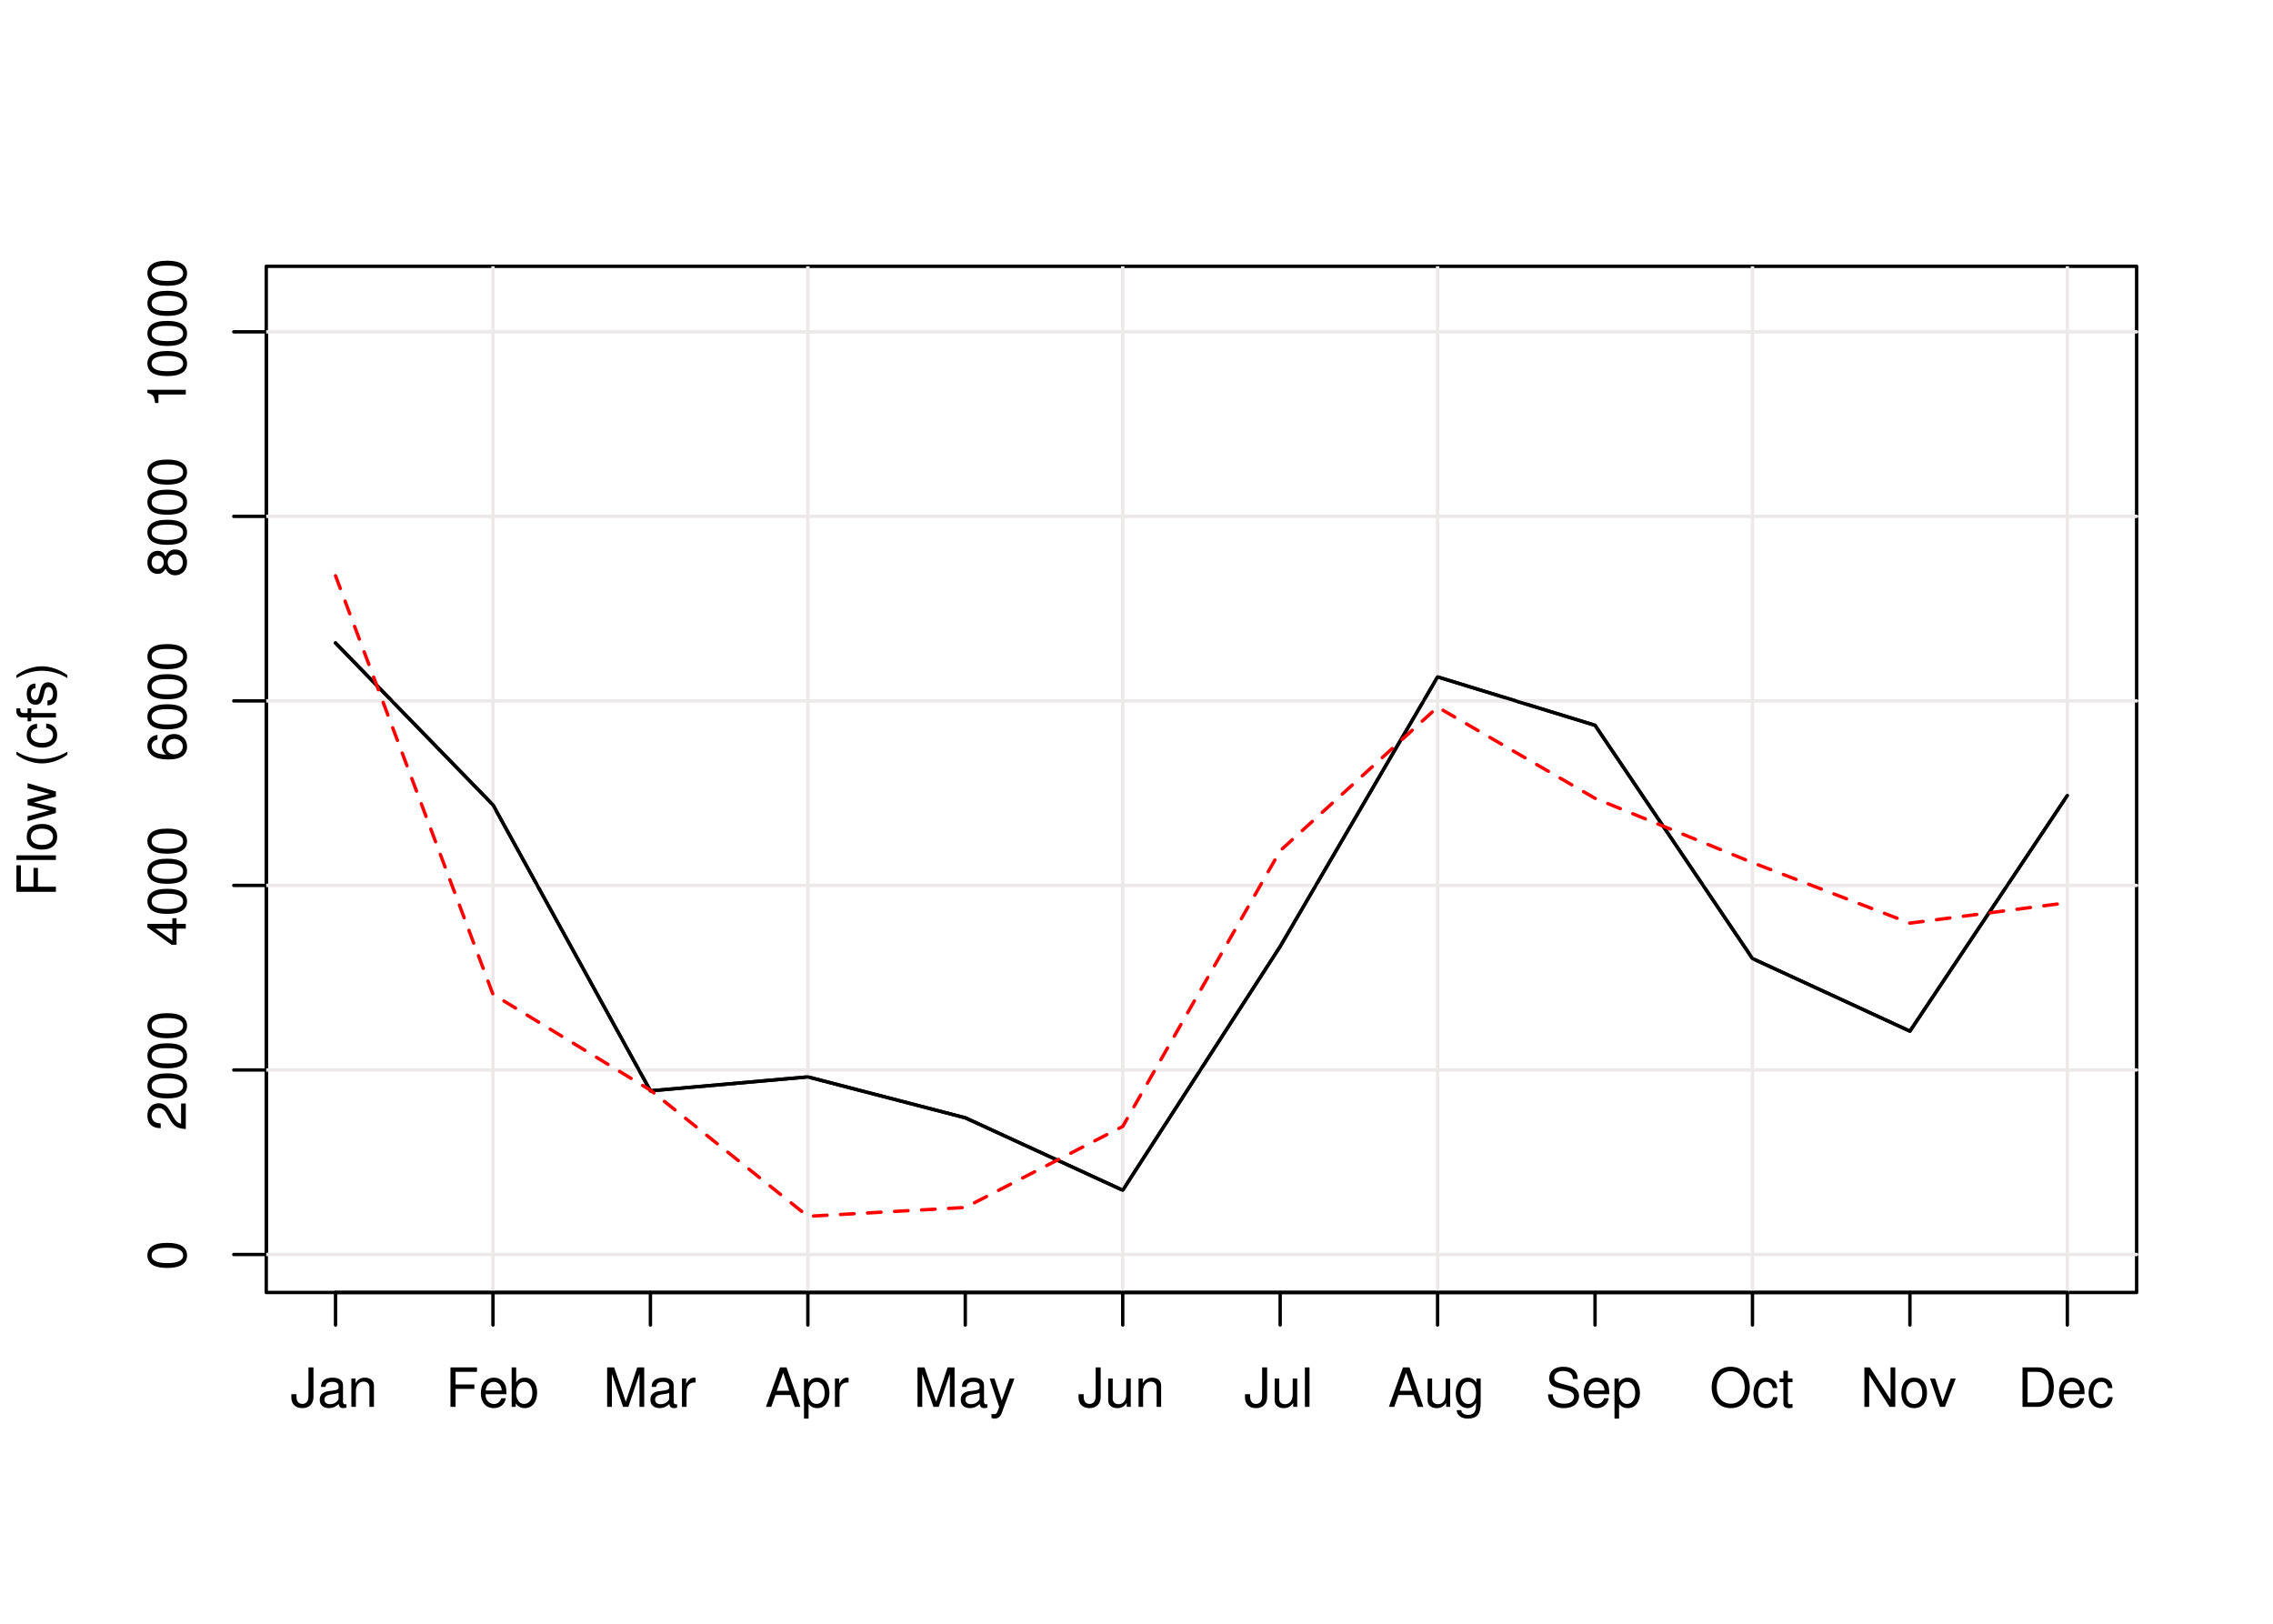
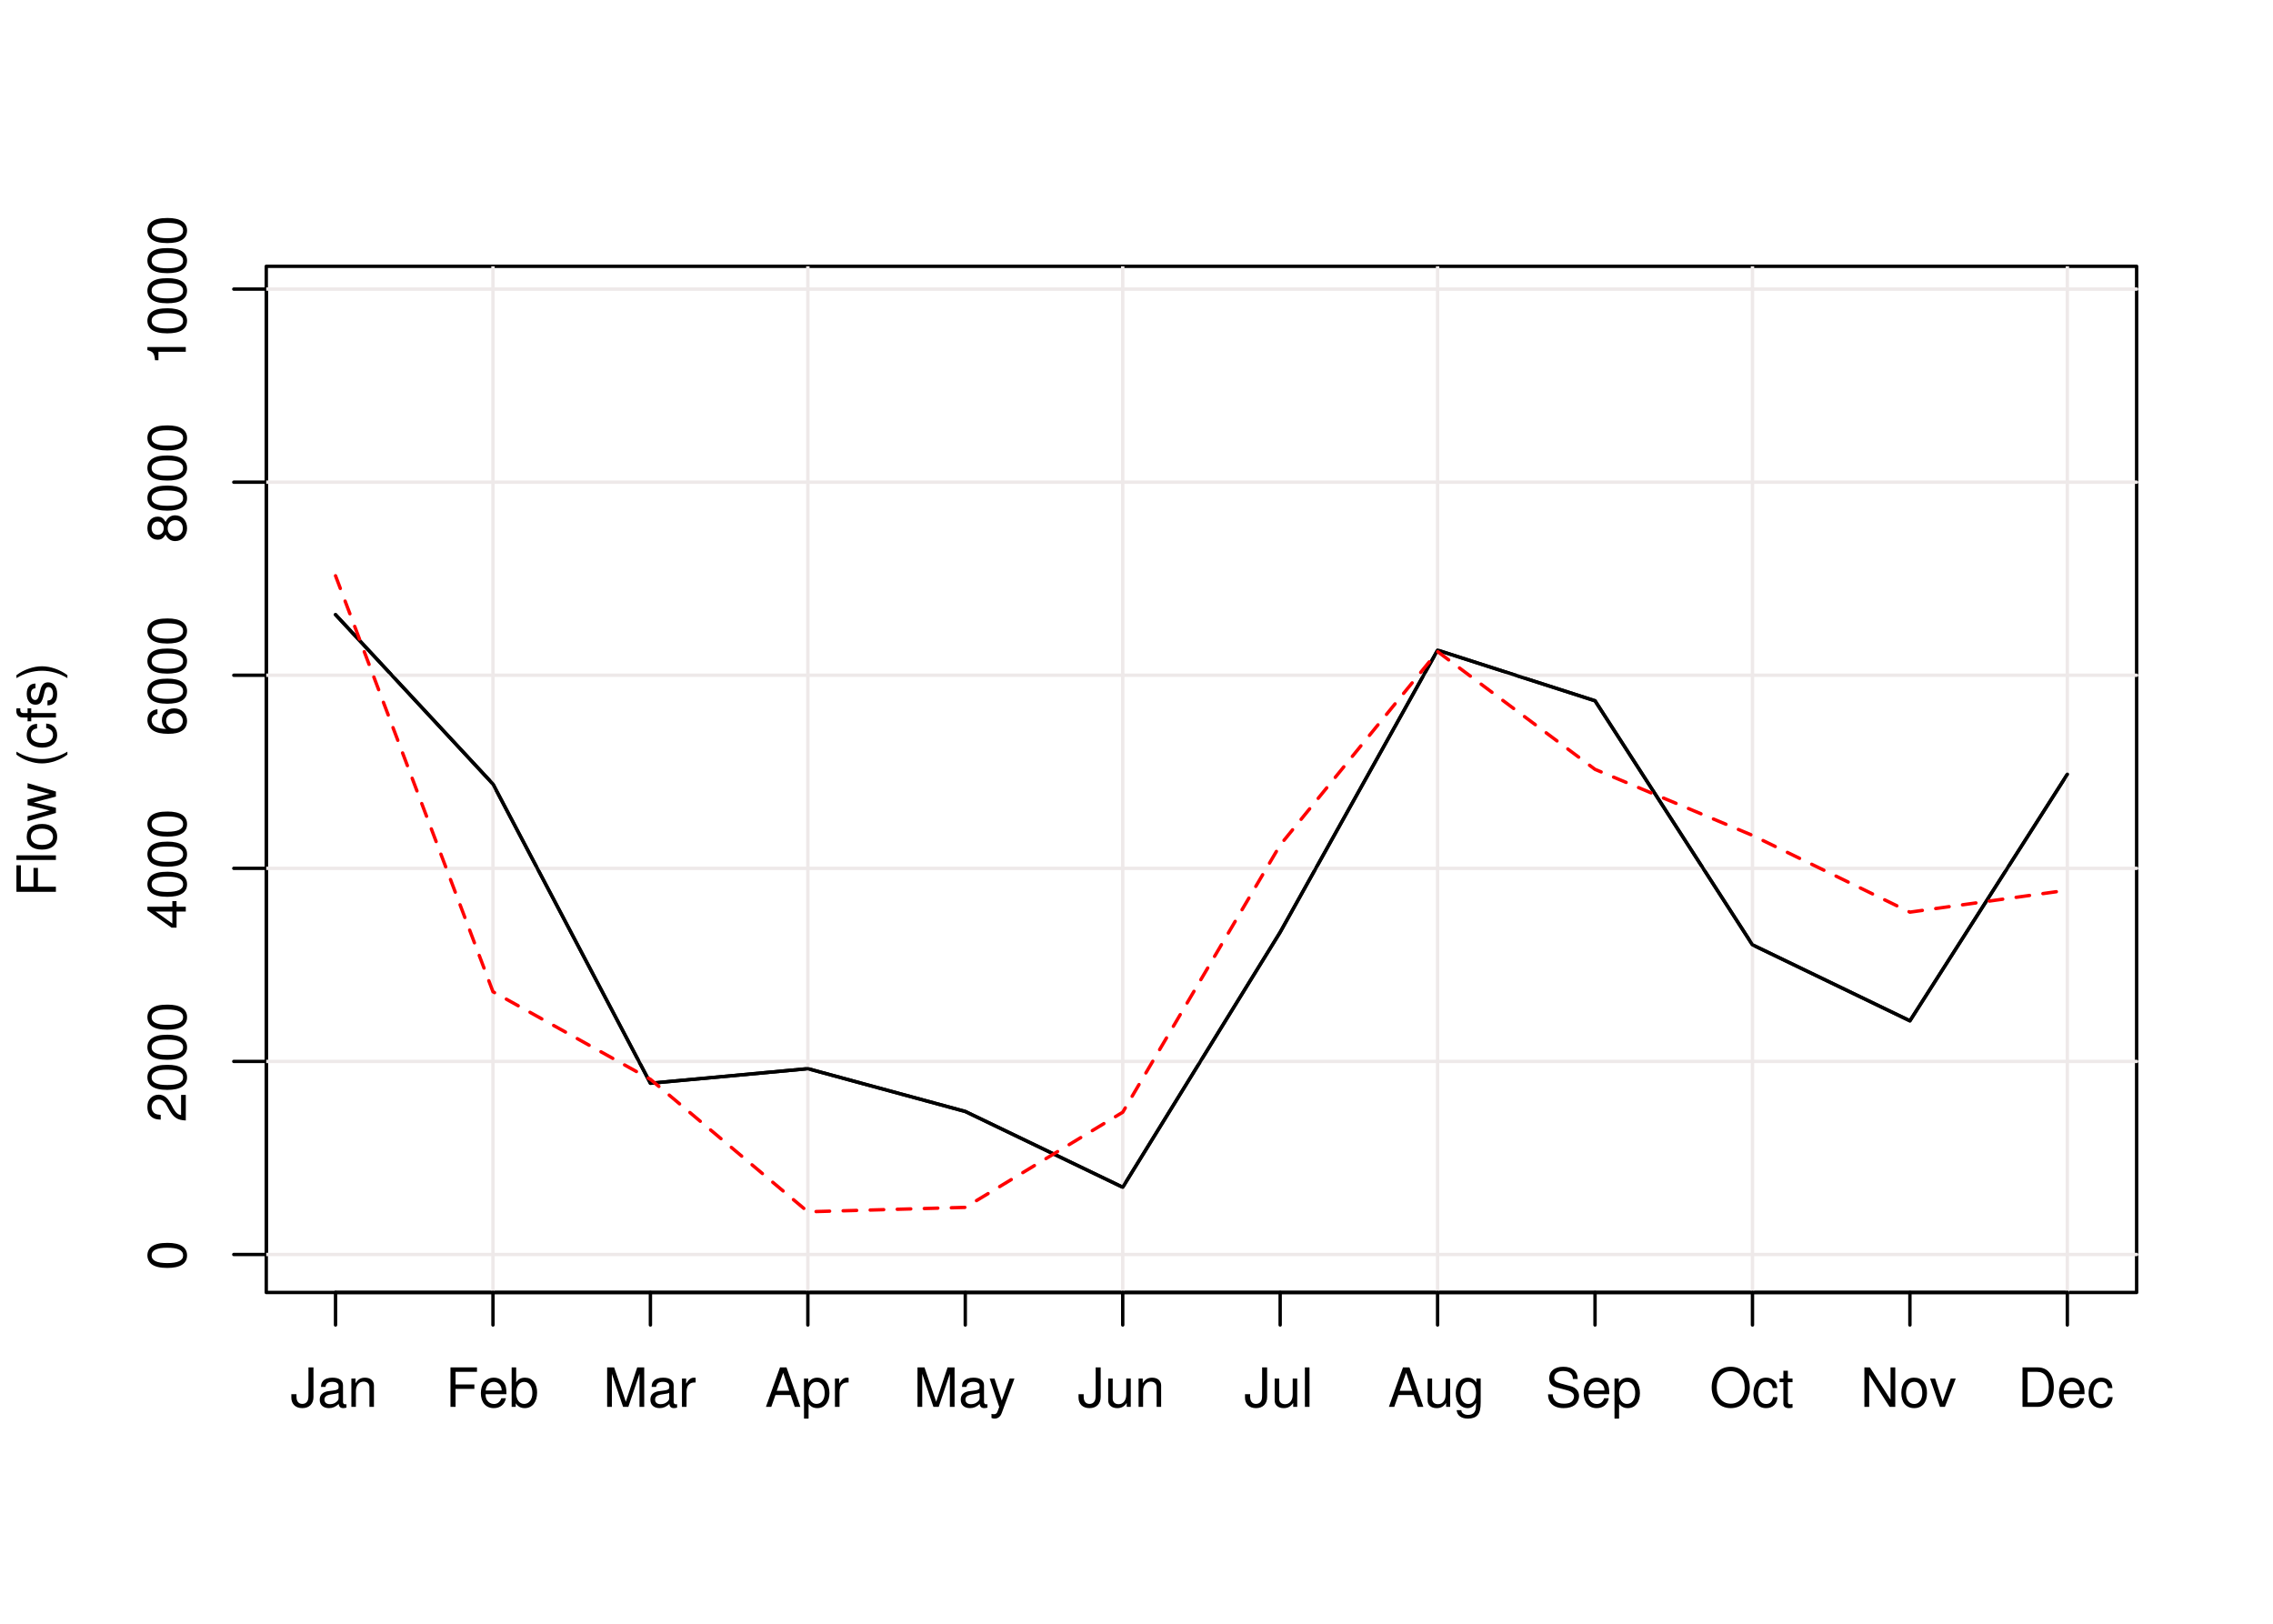
<svg xmlns="http://www.w3.org/2000/svg" xmlns:xlink="http://www.w3.org/1999/xlink" width="504pt" height="360pt" viewBox="0 0 504 360" version="1.1">
  <defs>
    <g>
      <symbol overflow="visible" id="glyph0-0">
        <path style="stroke:none;" d="" />
      </symbol>
      <symbol overflow="visible" id="glyph0-1">
        <path style="stroke:none;" d="M -8.516 -3.297 C -8.516 -2.516 -8.156 -1.781 -7.578 -1.344 C -6.828 -0.797 -5.688 -0.516 -4.109 -0.516 C -1.25 -0.516 0.281 -1.469 0.281 -3.297 C 0.281 -5.094 -1.25 -6.078 -4.047 -6.078 C -5.703 -6.078 -6.797 -5.812 -7.578 -5.25 C -8.172 -4.812 -8.516 -4.109 -8.516 -3.297 Z M -7.578 -3.297 C -7.578 -4.438 -6.422 -5 -4.141 -5 C -1.734 -5 -0.594 -4.453 -0.594 -3.281 C -0.594 -2.156 -1.781 -1.594 -4.109 -1.594 C -6.438 -1.594 -7.578 -2.156 -7.578 -3.297 Z M -7.578 -3.297 " />
      </symbol>
      <symbol overflow="visible" id="glyph0-2">
        <path style="stroke:none;" d="M -1.047 -6.078 L -1.047 -1.594 C -1.734 -1.703 -2.188 -2.094 -2.797 -3.125 L -3.438 -4.328 C -4.094 -5.516 -4.969 -6.125 -6.016 -6.125 C -6.719 -6.125 -7.375 -5.844 -7.844 -5.344 C -8.297 -4.844 -8.516 -4.219 -8.516 -3.406 C -8.516 -2.328 -8.125 -1.531 -7.406 -1.062 C -6.953 -0.75 -6.422 -0.625 -5.562 -0.594 L -5.562 -1.656 C -6.125 -1.688 -6.484 -1.766 -6.75 -1.906 C -7.266 -2.188 -7.578 -2.734 -7.578 -3.375 C -7.578 -4.328 -6.906 -5.047 -5.984 -5.047 C -5.312 -5.047 -4.734 -4.656 -4.312 -3.906 L -3.688 -2.797 C -2.672 -1.016 -1.875 -0.5 0 -0.406 L 0 -6.078 L -1.047 -6.078 Z M -1.047 -6.078 " />
      </symbol>
      <symbol overflow="visible" id="glyph0-3">
        <path style="stroke:none;" d="M -2.047 -3.922 L 0 -3.922 L 0 -4.984 L -2.047 -4.984 L -2.047 -6.234 L -2.984 -6.234 L -2.984 -4.984 L -8.516 -4.984 L -8.516 -4.203 L -3.156 -0.344 L -2.047 -0.344 L -2.047 -3.922 Z M -2.984 -3.922 L -2.984 -1.266 L -6.703 -3.922 L -2.984 -3.922 Z M -2.984 -3.922 " />
      </symbol>
      <symbol overflow="visible" id="glyph0-4">
        <path style="stroke:none;" d="M -6.281 -5.969 C -7.688 -5.766 -8.516 -4.859 -8.516 -3.562 C -8.516 -2.625 -8.047 -1.781 -7.297 -1.281 C -6.469 -0.75 -5.422 -0.516 -3.875 -0.516 C -2.453 -0.516 -1.531 -0.734 -0.781 -1.234 C -0.094 -1.688 0.281 -2.438 0.281 -3.375 C 0.281 -4.984 -0.922 -6.156 -2.594 -6.156 C -4.172 -6.156 -5.297 -5.078 -5.297 -3.547 C -5.297 -2.719 -4.969 -2.047 -4.344 -1.594 C -6.422 -1.609 -7.578 -2.281 -7.578 -3.484 C -7.578 -4.234 -7.109 -4.75 -6.281 -4.922 L -6.281 -5.969 Z M -4.359 -3.422 C -4.359 -4.438 -3.641 -5.078 -2.516 -5.078 C -1.438 -5.078 -0.656 -4.359 -0.656 -3.391 C -0.656 -2.406 -1.469 -1.656 -2.562 -1.656 C -3.625 -1.656 -4.359 -2.375 -4.359 -3.422 Z M -4.359 -3.422 " />
      </symbol>
      <symbol overflow="visible" id="glyph0-5">
        <path style="stroke:none;" d="M -4.469 -4.688 C -5 -5.562 -5.438 -5.859 -6.234 -5.859 C -7.578 -5.859 -8.516 -4.812 -8.516 -3.297 C -8.516 -1.797 -7.578 -0.75 -6.234 -0.75 C -5.453 -0.75 -5.016 -1.031 -4.469 -1.891 C -4.016 -0.922 -3.297 -0.438 -2.359 -0.438 C -0.797 -0.438 0.281 -1.625 0.281 -3.297 C 0.281 -4.984 -0.797 -6.156 -2.359 -6.156 C -3.297 -6.156 -4.016 -5.672 -4.469 -4.688 Z M -7.578 -3.297 C -7.578 -4.203 -7.047 -4.781 -6.219 -4.781 C -5.422 -4.781 -4.891 -4.188 -4.891 -3.297 C -4.891 -2.406 -5.422 -1.828 -6.234 -1.828 C -7.047 -1.828 -7.578 -2.406 -7.578 -3.297 Z M -4.016 -3.297 C -4.016 -4.359 -3.344 -5.078 -2.344 -5.078 C -1.328 -5.078 -0.656 -4.359 -0.656 -3.281 C -0.656 -2.25 -1.344 -1.531 -2.344 -1.531 C -3.344 -1.531 -4.016 -2.25 -4.016 -3.297 Z M -4.016 -3.297 " />
      </symbol>
      <symbol overflow="visible" id="glyph0-6">
        <path style="stroke:none;" d="M -6.062 -3.109 L 0 -3.109 L 0 -4.156 L -8.516 -4.156 L -8.516 -3.469 C -7.203 -3.094 -7.016 -2.859 -6.812 -1.219 L -6.062 -1.219 L -6.062 -3.109 Z M -6.062 -3.109 " />
      </symbol>
      <symbol overflow="visible" id="glyph0-7">
        <path style="stroke:none;" d="M -3.984 -2.203 L -3.984 -6.375 L -4.969 -6.375 L -4.969 -2.203 L -7.766 -2.203 L -7.766 -6.953 L -8.75 -6.953 L -8.75 -1.078 L 0 -1.078 L 0 -2.203 L -3.984 -2.203 Z M -3.984 -2.203 " />
      </symbol>
      <symbol overflow="visible" id="glyph0-8">
        <path style="stroke:none;" d="M -8.75 -1.828 L -8.75 -0.812 L 0 -0.812 L 0 -1.828 L -8.75 -1.828 Z M -8.75 -1.828 " />
      </symbol>
      <symbol overflow="visible" id="glyph0-9">
        <path style="stroke:none;" d="M -6.469 -3.266 C -6.469 -1.5 -5.203 -0.438 -3.094 -0.438 C -0.984 -0.438 0.281 -1.484 0.281 -3.281 C 0.281 -5.047 -0.984 -6.125 -3.047 -6.125 C -5.219 -6.125 -6.469 -5.078 -6.469 -3.266 Z M -5.547 -3.281 C -5.547 -4.406 -4.625 -5.078 -3.062 -5.078 C -1.578 -5.078 -0.641 -4.375 -0.641 -3.281 C -0.641 -2.156 -1.578 -1.469 -3.094 -1.469 C -4.609 -1.469 -5.547 -2.156 -5.547 -3.281 Z M -5.547 -3.281 " />
      </symbol>
      <symbol overflow="visible" id="glyph0-10">
        <path style="stroke:none;" d="M 0 -6.641 L -6.281 -8.5 L -6.281 -7.375 L -1.391 -6.125 L -6.281 -4.891 L -6.281 -3.656 L -1.391 -2.453 L -6.281 -1.172 L -6.281 -0.078 L 0 -1.891 L 0 -3.031 L -4.938 -4.234 L 0 -5.516 L 0 -6.641 Z M 0 -6.641 " />
      </symbol>
      <symbol overflow="visible" id="glyph0-11">
        <path style="stroke:none;" d="" />
      </symbol>
      <symbol overflow="visible" id="glyph0-12">
        <path style="stroke:none;" d="M -8.75 -2.828 C -7.172 -1.625 -4.984 -0.875 -3.109 -0.875 C -1.219 -0.875 0.969 -1.625 2.547 -2.828 L 2.547 -3.484 C 0.828 -2.438 -1.188 -1.844 -3.109 -1.844 C -5.016 -1.844 -7.047 -2.438 -8.75 -3.484 L -8.75 -2.828 Z M -8.75 -2.828 " />
      </symbol>
      <symbol overflow="visible" id="glyph0-13">
        <path style="stroke:none;" d="M -4.172 -5.656 C -4.781 -5.609 -5.188 -5.469 -5.531 -5.234 C -6.125 -4.797 -6.469 -4.047 -6.469 -3.172 C -6.469 -1.469 -5.125 -0.375 -3.031 -0.375 C -1.016 -0.375 0.281 -1.453 0.281 -3.156 C 0.281 -4.656 -0.625 -5.609 -2.156 -5.719 L -2.156 -4.719 C -1.156 -4.547 -0.641 -4.031 -0.641 -3.188 C -0.641 -2.078 -1.547 -1.422 -3.031 -1.422 C -4.609 -1.422 -5.547 -2.062 -5.547 -3.156 C -5.547 -4 -5.047 -4.531 -4.172 -4.641 L -4.172 -5.656 Z M -4.172 -5.656 " />
      </symbol>
      <symbol overflow="visible" id="glyph0-14">
        <path style="stroke:none;" d="M -6.281 -3.094 L -6.281 -2.047 L -7.266 -2.047 C -7.688 -2.047 -7.906 -2.297 -7.906 -2.75 C -7.906 -2.828 -7.906 -2.875 -7.891 -3.094 L -8.719 -3.094 C -8.766 -2.875 -8.781 -2.734 -8.781 -2.531 C -8.781 -1.609 -8.25 -1.062 -7.359 -1.062 L -6.281 -1.062 L -6.281 -0.219 L -5.469 -0.219 L -5.469 -1.062 L 0 -1.062 L 0 -2.047 L -5.469 -2.047 L -5.469 -3.094 L -6.281 -3.094 Z M -6.281 -3.094 " />
      </symbol>
      <symbol overflow="visible" id="glyph0-15">
        <path style="stroke:none;" d="M -4.531 -5.25 C -5.766 -5.25 -6.469 -4.422 -6.469 -2.969 C -6.469 -1.516 -5.719 -0.562 -4.547 -0.562 C -3.562 -0.562 -3.094 -1.062 -2.734 -2.562 L -2.516 -3.484 C -2.344 -4.188 -2.094 -4.469 -1.625 -4.469 C -1.047 -4.469 -0.641 -3.875 -0.641 -3 C -0.641 -2.453 -0.797 -2 -1.062 -1.75 C -1.25 -1.594 -1.422 -1.531 -1.875 -1.469 L -1.875 -0.406 C -0.422 -0.453 0.281 -1.266 0.281 -2.922 C 0.281 -4.5 -0.5 -5.516 -1.719 -5.516 C -2.656 -5.516 -3.172 -4.984 -3.469 -3.734 L -3.703 -2.766 C -3.891 -1.953 -4.156 -1.609 -4.594 -1.609 C -5.172 -1.609 -5.547 -2.125 -5.547 -2.938 C -5.547 -3.75 -5.203 -4.172 -4.531 -4.203 L -4.531 -5.25 Z M -4.531 -5.25 " />
      </symbol>
      <symbol overflow="visible" id="glyph0-16">
        <path style="stroke:none;" d="M 2.547 -1.109 C 0.969 -2.312 -1.219 -3.078 -3.094 -3.078 C -4.984 -3.078 -7.172 -2.312 -8.75 -1.109 L -8.75 -0.453 C -7.031 -1.516 -5.016 -2.094 -3.094 -2.094 C -1.188 -2.094 0.844 -1.516 2.547 -0.453 L 2.547 -1.109 Z M 2.547 -1.109 " />
      </symbol>
      <symbol overflow="visible" id="glyph1-0">
        <path style="stroke:none;" d="" />
      </symbol>
      <symbol overflow="visible" id="glyph1-1">
        <path style="stroke:none;" d="M 4 -8.75 L 4 -2.594 C 4 -1.891 3.922 -1.5 3.719 -1.203 C 3.5 -0.859 3.094 -0.656 2.656 -0.656 C 1.812 -0.656 1.344 -1.219 1.344 -2.25 L 1.344 -2.812 L 0.203 -2.812 L 0.203 -2.047 C 0.203 -0.625 1.141 0.281 2.641 0.281 C 4.156 0.281 5.109 -0.672 5.109 -2.188 L 5.109 -8.75 L 4 -8.75 Z M 4 -8.75 " />
      </symbol>
      <symbol overflow="visible" id="glyph1-2">
        <path style="stroke:none;" d="M 6.422 -0.594 C 6.312 -0.562 6.266 -0.562 6.203 -0.562 C 5.859 -0.562 5.656 -0.75 5.656 -1.062 L 5.656 -4.75 C 5.656 -5.875 4.844 -6.469 3.297 -6.469 C 2.391 -6.469 1.625 -6.203 1.219 -5.734 C 0.922 -5.406 0.797 -5.047 0.781 -4.422 L 1.781 -4.422 C 1.875 -5.203 2.328 -5.547 3.266 -5.547 C 4.156 -5.547 4.672 -5.203 4.672 -4.609 L 4.672 -4.344 C 4.672 -3.922 4.422 -3.75 3.625 -3.641 C 2.203 -3.469 1.984 -3.422 1.609 -3.266 C 0.875 -2.969 0.5 -2.406 0.5 -1.578 C 0.5 -0.438 1.297 0.281 2.562 0.281 C 3.359 0.281 4 0 4.703 -0.641 C 4.781 -0.016 5.094 0.281 5.734 0.281 C 5.938 0.281 6.094 0.25 6.422 0.172 L 6.422 -0.594 Z M 4.672 -1.984 C 4.672 -1.641 4.578 -1.438 4.266 -1.156 C 3.859 -0.797 3.375 -0.594 2.781 -0.594 C 2 -0.594 1.547 -0.969 1.547 -1.609 C 1.547 -2.266 1.984 -2.609 3.062 -2.766 C 4.109 -2.906 4.328 -2.953 4.672 -3.109 L 4.672 -1.984 Z M 4.672 -1.984 " />
      </symbol>
      <symbol overflow="visible" id="glyph1-3">
        <path style="stroke:none;" d="M 0.844 -6.281 L 0.844 0 L 1.844 0 L 1.844 -3.469 C 1.844 -4.75 2.516 -5.594 3.547 -5.594 C 4.344 -5.594 4.844 -5.109 4.844 -4.359 L 4.844 0 L 5.844 0 L 5.844 -4.75 C 5.844 -5.797 5.062 -6.469 3.859 -6.469 C 2.922 -6.469 2.312 -6.109 1.766 -5.234 L 1.766 -6.281 L 0.844 -6.281 Z M 0.844 -6.281 " />
      </symbol>
      <symbol overflow="visible" id="glyph1-4">
        <path style="stroke:none;" d="M 2.203 -3.984 L 6.375 -3.984 L 6.375 -4.969 L 2.203 -4.969 L 2.203 -7.766 L 6.953 -7.766 L 6.953 -8.75 L 1.078 -8.75 L 1.078 0 L 2.203 0 L 2.203 -3.984 Z M 2.203 -3.984 " />
      </symbol>
      <symbol overflow="visible" id="glyph1-5">
        <path style="stroke:none;" d="M 6.156 -2.812 C 6.156 -3.766 6.078 -4.344 5.906 -4.812 C 5.5 -5.844 4.531 -6.469 3.359 -6.469 C 1.609 -6.469 0.484 -5.125 0.484 -3.062 C 0.484 -1 1.578 0.281 3.344 0.281 C 4.781 0.281 5.766 -0.547 6.031 -1.906 L 5.016 -1.906 C 4.734 -1.078 4.172 -0.641 3.375 -0.641 C 2.734 -0.641 2.203 -0.938 1.859 -1.469 C 1.625 -1.828 1.531 -2.188 1.531 -2.812 L 6.156 -2.812 Z M 1.547 -3.625 C 1.625 -4.781 2.344 -5.547 3.344 -5.547 C 4.328 -5.547 5.094 -4.734 5.094 -3.703 C 5.094 -3.672 5.094 -3.641 5.078 -3.625 L 1.547 -3.625 Z M 1.547 -3.625 " />
      </symbol>
      <symbol overflow="visible" id="glyph1-6">
        <path style="stroke:none;" d="M 0.641 -8.75 L 0.641 0 L 1.547 0 L 1.547 -0.797 C 2.031 -0.078 2.656 0.281 3.547 0.281 C 5.203 0.281 6.281 -1.078 6.281 -3.172 C 6.281 -5.203 5.25 -6.469 3.594 -6.469 C 2.719 -6.469 2.109 -6.141 1.641 -5.438 L 1.641 -8.75 L 0.641 -8.75 Z M 3.391 -5.531 C 4.516 -5.531 5.234 -4.562 5.234 -3.062 C 5.234 -1.625 4.484 -0.656 3.391 -0.656 C 2.344 -0.656 1.641 -1.625 1.641 -3.094 C 1.641 -4.578 2.344 -5.531 3.391 -5.531 Z M 3.391 -5.531 " />
      </symbol>
      <symbol overflow="visible" id="glyph1-7">
        <path style="stroke:none;" d="M 5.609 0 L 8.078 -7.328 L 8.078 0 L 9.125 0 L 9.125 -8.75 L 7.578 -8.75 L 5.047 -1.125 L 2.453 -8.75 L 0.906 -8.75 L 0.906 0 L 1.953 0 L 1.953 -7.328 L 4.438 0 L 5.609 0 Z M 5.609 0 " />
      </symbol>
      <symbol overflow="visible" id="glyph1-8">
        <path style="stroke:none;" d="M 0.828 -6.281 L 0.828 0 L 1.844 0 L 1.844 -3.266 C 1.844 -4.156 2.062 -4.75 2.547 -5.094 C 2.859 -5.328 3.156 -5.406 3.859 -5.406 L 3.859 -6.438 C 3.688 -6.453 3.594 -6.469 3.469 -6.469 C 2.812 -6.469 2.328 -6.078 1.75 -5.141 L 1.75 -6.281 L 0.828 -6.281 Z M 0.828 -6.281 " />
      </symbol>
      <symbol overflow="visible" id="glyph1-9">
        <path style="stroke:none;" d="M 5.688 -2.625 L 6.594 0 L 7.844 0 L 4.766 -8.75 L 3.328 -8.75 L 0.203 0 L 1.391 0 L 2.312 -2.625 L 5.688 -2.625 Z M 5.375 -3.562 L 2.594 -3.562 L 4.031 -7.547 L 5.375 -3.562 Z M 5.375 -3.562 " />
      </symbol>
      <symbol overflow="visible" id="glyph1-10">
        <path style="stroke:none;" d="M 0.641 2.609 L 1.656 2.609 L 1.656 -0.656 C 2.188 -0.016 2.766 0.281 3.594 0.281 C 5.203 0.281 6.281 -1.031 6.281 -3.031 C 6.281 -5.141 5.25 -6.469 3.578 -6.469 C 2.719 -6.469 2.047 -6.078 1.578 -5.344 L 1.578 -6.281 L 0.641 -6.281 L 0.641 2.609 Z M 3.406 -5.531 C 4.516 -5.531 5.234 -4.562 5.234 -3.062 C 5.234 -1.625 4.5 -0.656 3.406 -0.656 C 2.359 -0.656 1.656 -1.625 1.656 -3.094 C 1.656 -4.578 2.359 -5.531 3.406 -5.531 Z M 3.406 -5.531 " />
      </symbol>
      <symbol overflow="visible" id="glyph1-11">
        <path style="stroke:none;" d="M 4.656 -6.281 L 2.922 -1.391 L 1.312 -6.281 L 0.234 -6.281 L 2.359 0.031 L 1.984 1.016 C 1.828 1.469 1.594 1.625 1.172 1.625 C 1.031 1.625 0.859 1.609 0.641 1.562 L 0.641 2.453 C 0.859 2.562 1.062 2.609 1.312 2.609 C 1.641 2.609 1.984 2.516 2.25 2.312 C 2.562 2.094 2.75 1.828 2.938 1.312 L 5.734 -6.281 L 4.656 -6.281 Z M 4.656 -6.281 " />
      </symbol>
      <symbol overflow="visible" id="glyph1-12">
        <path style="stroke:none;" d="M 5.781 0 L 5.781 -6.281 L 4.781 -6.281 L 4.781 -2.719 C 4.781 -1.438 4.109 -0.594 3.078 -0.594 C 2.281 -0.594 1.781 -1.078 1.781 -1.844 L 1.781 -6.281 L 0.781 -6.281 L 0.781 -1.438 C 0.781 -0.391 1.562 0.281 2.781 0.281 C 3.703 0.281 4.297 -0.047 4.891 -0.875 L 4.891 0 L 5.781 0 Z M 5.781 0 " />
      </symbol>
      <symbol overflow="visible" id="glyph1-13">
        <path style="stroke:none;" d="M 1.828 -8.75 L 0.812 -8.75 L 0.812 0 L 1.828 0 L 1.828 -8.75 Z M 1.828 -8.75 " />
      </symbol>
      <symbol overflow="visible" id="glyph1-14">
        <path style="stroke:none;" d="M 4.938 -6.281 L 4.938 -5.375 C 4.438 -6.125 3.828 -6.469 3.031 -6.469 C 1.422 -6.469 0.344 -5.078 0.344 -3.031 C 0.344 -2 0.625 -1.156 1.141 -0.562 C 1.609 -0.031 2.281 0.281 2.938 0.281 C 3.734 0.281 4.281 -0.062 4.844 -0.859 L 4.844 -0.531 C 4.844 0.328 4.734 0.844 4.484 1.188 C 4.219 1.562 3.703 1.781 3.094 1.781 C 2.641 1.781 2.234 1.656 1.953 1.438 C 1.734 1.266 1.625 1.094 1.578 0.719 L 0.547 0.719 C 0.656 1.906 1.578 2.609 3.062 2.609 C 4 2.609 4.797 2.312 5.203 1.812 C 5.688 1.234 5.875 0.438 5.875 -1.031 L 5.875 -6.281 L 4.938 -6.281 Z M 3.125 -5.547 C 4.219 -5.547 4.844 -4.625 4.844 -3.062 C 4.844 -1.562 4.203 -0.641 3.141 -0.641 C 2.047 -0.641 1.391 -1.578 1.391 -3.094 C 1.391 -4.609 2.062 -5.547 3.125 -5.547 Z M 3.125 -5.547 " />
      </symbol>
      <symbol overflow="visible" id="glyph1-15">
        <path style="stroke:none;" d="M 7.156 -6.188 C 7.141 -7.891 5.969 -8.891 3.953 -8.891 C 2.031 -8.891 0.844 -7.906 0.844 -6.328 C 0.844 -5.25 1.406 -4.578 2.562 -4.281 L 4.734 -3.703 C 5.828 -3.422 6.344 -2.969 6.344 -2.297 C 6.344 -1.828 6.078 -1.344 5.719 -1.078 C 5.359 -0.844 4.812 -0.703 4.109 -0.703 C 3.156 -0.703 2.516 -0.938 2.094 -1.438 C 1.766 -1.828 1.625 -2.25 1.625 -2.781 L 0.578 -2.781 C 0.594 -1.984 0.75 -1.453 1.094 -0.969 C 1.688 -0.156 2.703 0.281 4.031 0.281 C 5.078 0.281 5.922 0.031 6.484 -0.391 C 7.078 -0.859 7.453 -1.641 7.453 -2.406 C 7.453 -3.484 6.781 -4.266 5.594 -4.594 L 3.391 -5.188 C 2.344 -5.469 1.953 -5.812 1.953 -6.484 C 1.953 -7.375 2.734 -7.953 3.906 -7.953 C 5.297 -7.953 6.078 -7.312 6.094 -6.188 L 7.156 -6.188 Z M 7.156 -6.188 " />
      </symbol>
      <symbol overflow="visible" id="glyph1-16">
        <path style="stroke:none;" d="M 4.672 -8.891 C 2.156 -8.891 0.453 -7.047 0.453 -4.312 C 0.453 -1.578 2.156 0.281 4.688 0.281 C 5.734 0.281 6.688 -0.047 7.391 -0.641 C 8.344 -1.453 8.906 -2.812 8.906 -4.234 C 8.906 -7.062 7.234 -8.891 4.672 -8.891 Z M 4.672 -7.906 C 6.562 -7.906 7.781 -6.469 7.781 -4.266 C 7.781 -2.141 6.531 -0.703 4.688 -0.703 C 2.812 -0.703 1.578 -2.141 1.578 -4.312 C 1.578 -6.469 2.812 -7.906 4.672 -7.906 Z M 4.672 -7.906 " />
      </symbol>
      <symbol overflow="visible" id="glyph1-17">
        <path style="stroke:none;" d="M 5.656 -4.172 C 5.609 -4.781 5.469 -5.188 5.234 -5.531 C 4.797 -6.125 4.047 -6.469 3.172 -6.469 C 1.469 -6.469 0.375 -5.125 0.375 -3.031 C 0.375 -1.016 1.453 0.281 3.156 0.281 C 4.656 0.281 5.609 -0.625 5.719 -2.156 L 4.719 -2.156 C 4.547 -1.156 4.031 -0.641 3.188 -0.641 C 2.078 -0.641 1.422 -1.547 1.422 -3.031 C 1.422 -4.609 2.062 -5.547 3.156 -5.547 C 4 -5.547 4.531 -5.047 4.641 -4.172 L 5.656 -4.172 Z M 5.656 -4.172 " />
      </symbol>
      <symbol overflow="visible" id="glyph1-18">
        <path style="stroke:none;" d="M 3.047 -6.281 L 2.016 -6.281 L 2.016 -8.016 L 1.016 -8.016 L 1.016 -6.281 L 0.172 -6.281 L 0.172 -5.469 L 1.016 -5.469 L 1.016 -0.719 C 1.016 -0.078 1.453 0.281 2.234 0.281 C 2.469 0.281 2.719 0.25 3.047 0.188 L 3.047 -0.641 C 2.922 -0.609 2.766 -0.594 2.562 -0.594 C 2.141 -0.594 2.016 -0.719 2.016 -1.156 L 2.016 -5.469 L 3.047 -5.469 L 3.047 -6.281 Z M 3.047 -6.281 " />
      </symbol>
      <symbol overflow="visible" id="glyph1-19">
        <path style="stroke:none;" d="M 7.75 -8.75 L 6.703 -8.75 L 6.703 -1.594 L 2.125 -8.75 L 0.906 -8.75 L 0.906 0 L 1.969 0 L 1.969 -7.094 L 6.484 0 L 7.75 0 L 7.75 -8.75 Z M 7.75 -8.75 " />
      </symbol>
      <symbol overflow="visible" id="glyph1-20">
        <path style="stroke:none;" d="M 3.266 -6.469 C 1.5 -6.469 0.438 -5.203 0.438 -3.094 C 0.438 -0.984 1.484 0.281 3.281 0.281 C 5.047 0.281 6.125 -0.984 6.125 -3.047 C 6.125 -5.219 5.078 -6.469 3.266 -6.469 Z M 3.281 -5.547 C 4.406 -5.547 5.078 -4.625 5.078 -3.062 C 5.078 -1.578 4.375 -0.641 3.281 -0.641 C 2.156 -0.641 1.469 -1.578 1.469 -3.094 C 1.469 -4.609 2.156 -5.547 3.281 -5.547 Z M 3.281 -5.547 " />
      </symbol>
      <symbol overflow="visible" id="glyph1-21">
        <path style="stroke:none;" d="M 3.422 0 L 5.828 -6.281 L 4.703 -6.281 L 2.922 -1.188 L 1.25 -6.281 L 0.125 -6.281 L 2.328 0 L 3.422 0 Z M 3.422 0 " />
      </symbol>
      <symbol overflow="visible" id="glyph1-22">
        <path style="stroke:none;" d="M 1.062 0 L 4.438 0 C 6.641 0 8 -1.656 8 -4.375 C 8 -7.094 6.656 -8.75 4.438 -8.75 L 1.062 -8.75 L 1.062 0 Z M 2.188 -0.984 L 2.188 -7.766 L 4.25 -7.766 C 5.969 -7.766 6.891 -6.594 6.891 -4.375 C 6.891 -2.156 5.969 -0.984 4.25 -0.984 L 2.188 -0.984 Z M 2.188 -0.984 " />
      </symbol>
    </g>
    <clipPath id="clip1">
      <path d="M 59.039 59.039 L 474.758 59.039 L 474.758 287.559 L 59.039 287.559 Z M 59.039 59.039 " />
    </clipPath>
    <clipPath id="clip2">
      <path d="M 0 0 L 505 0 L 505 361 L 0 361 Z M 0 0 " />
    </clipPath>
    <clipPath id="clip3">
      <path d="M 0 0 L 505 0 L 505 361 L 0 361 Z M 0 0 " />
    </clipPath>
    <clipPath id="clip4">
      <path d="M 59.039 59.039 L 474.758 59.039 L 474.758 287.559 L 59.039 287.559 Z M 59.039 59.039 " />
    </clipPath>
    <clipPath id="clip5">
      <path d="M 0 0 L 505 0 L 505 361 L 0 361 Z M 0 0 " />
    </clipPath>
    <clipPath id="clip6">
      <path d="M 59.039 59.039 L 474.758 59.039 L 474.758 287.559 L 59.039 287.559 Z M 59.039 59.039 " />
    </clipPath>
  </defs>
  <g id="surface0">
    <rect x="0" y="0" width="504" height="360" style="fill:rgb(100%,100%,100%);fill-opacity:1;stroke:none;" />
    <g clip-path="url(#clip1)" clip-rule="nonzero">
-       <path style="fill:none;stroke-width:0.75;stroke-linecap:round;stroke-linejoin:round;stroke:rgb(0%,0%,0%);stroke-opacity:1;stroke-miterlimit:10;" d="M 74.398 142.559 L 74.398 142.559 L 109.309 178.449 L 144.219 241.848 L 179.129 238.762 L 214.035 247.828 L 248.945 263.883 L 283.855 209.844 L 318.762 150.078 L 353.672 160.805 L 388.582 212.52 L 423.492 228.617 L 458.398 176.375 " />
+       <path style="fill:none;stroke-width:0.75;stroke-linecap:round;stroke-linejoin:round;stroke:rgb(0%,0%,0%);stroke-opacity:1;stroke-miterlimit:10;" d="M 74.398 136.277 L 74.398 136.277 L 109.309 173.832 L 144.219 240.168 L 179.129 236.938 L 214.035 246.426 L 248.945 263.223 L 283.855 206.68 L 318.762 144.148 L 353.672 155.371 L 388.582 209.48 L 423.492 226.324 L 458.398 171.664 " />
    </g>
    <g clip-path="url(#clip2)" clip-rule="nonzero">
-       <path style="fill:none;stroke-width:0.75;stroke-linecap:round;stroke-linejoin:round;stroke:rgb(0%,0%,0%);stroke-opacity:1;stroke-miterlimit:10;" d="M 59.039 278.133 L 59.039 73.57 " />
+       <path style="fill:none;stroke-width:0.75;stroke-linecap:round;stroke-linejoin:round;stroke:rgb(0%,0%,0%);stroke-opacity:1;stroke-miterlimit:10;" d="M 59.039 278.133 L 59.039 64.098 " />
      <path style="fill:none;stroke-width:0.75;stroke-linecap:round;stroke-linejoin:round;stroke:rgb(0%,0%,0%);stroke-opacity:1;stroke-miterlimit:10;" d="M 59.039 278.133 L 51.84 278.133 " />
-       <path style="fill:none;stroke-width:0.75;stroke-linecap:round;stroke-linejoin:round;stroke:rgb(0%,0%,0%);stroke-opacity:1;stroke-miterlimit:10;" d="M 59.039 237.223 L 51.84 237.223 " />
-       <path style="fill:none;stroke-width:0.75;stroke-linecap:round;stroke-linejoin:round;stroke:rgb(0%,0%,0%);stroke-opacity:1;stroke-miterlimit:10;" d="M 59.039 196.309 L 51.84 196.309 " />
-       <path style="fill:none;stroke-width:0.75;stroke-linecap:round;stroke-linejoin:round;stroke:rgb(0%,0%,0%);stroke-opacity:1;stroke-miterlimit:10;" d="M 59.039 155.395 L 51.84 155.395 " />
-       <path style="fill:none;stroke-width:0.75;stroke-linecap:round;stroke-linejoin:round;stroke:rgb(0%,0%,0%);stroke-opacity:1;stroke-miterlimit:10;" d="M 59.039 114.484 L 51.84 114.484 " />
-       <path style="fill:none;stroke-width:0.75;stroke-linecap:round;stroke-linejoin:round;stroke:rgb(0%,0%,0%);stroke-opacity:1;stroke-miterlimit:10;" d="M 59.039 73.57 L 51.84 73.57 " />
+       <path style="fill:none;stroke-width:0.75;stroke-linecap:round;stroke-linejoin:round;stroke:rgb(0%,0%,0%);stroke-opacity:1;stroke-miterlimit:10;" d="M 59.039 235.328 L 51.84 235.328 " />
+       <path style="fill:none;stroke-width:0.75;stroke-linecap:round;stroke-linejoin:round;stroke:rgb(0%,0%,0%);stroke-opacity:1;stroke-miterlimit:10;" d="M 59.039 192.52 L 51.84 192.52 " />
+       <path style="fill:none;stroke-width:0.75;stroke-linecap:round;stroke-linejoin:round;stroke:rgb(0%,0%,0%);stroke-opacity:1;stroke-miterlimit:10;" d="M 59.039 149.711 L 51.84 149.711 " />
+       <path style="fill:none;stroke-width:0.75;stroke-linecap:round;stroke-linejoin:round;stroke:rgb(0%,0%,0%);stroke-opacity:1;stroke-miterlimit:10;" d="M 59.039 106.906 L 51.84 106.906 " />
+       <path style="fill:none;stroke-width:0.75;stroke-linecap:round;stroke-linejoin:round;stroke:rgb(0%,0%,0%);stroke-opacity:1;stroke-miterlimit:10;" d="M 59.039 64.098 L 51.84 64.098 " />
      <g style="fill:rgb(0%,0%,0%);fill-opacity:1;">
        <use xlink:href="#glyph0-1" x="41.197" y="281.633" />
      </g>
      <g style="fill:rgb(0%,0%,0%);fill-opacity:1;">
-         <use xlink:href="#glyph0-2" x="41.197" y="250.723" />
-         <use xlink:href="#glyph0-1" x="41.197" y="244.051" />
-         <use xlink:href="#glyph0-1" x="41.197" y="237.379" />
-         <use xlink:href="#glyph0-1" x="41.197" y="230.707" />
-       </g>
-       <g style="fill:rgb(0%,0%,0%);fill-opacity:1;">
-         <use xlink:href="#glyph0-3" x="41.197" y="209.809" />
-         <use xlink:href="#glyph0-1" x="41.197" y="203.137" />
-         <use xlink:href="#glyph0-1" x="41.197" y="196.465" />
-         <use xlink:href="#glyph0-1" x="41.197" y="189.793" />
-       </g>
-       <g style="fill:rgb(0%,0%,0%);fill-opacity:1;">
-         <use xlink:href="#glyph0-4" x="41.197" y="168.895" />
-         <use xlink:href="#glyph0-1" x="41.197" y="162.223" />
-         <use xlink:href="#glyph0-1" x="41.197" y="155.551" />
-         <use xlink:href="#glyph0-1" x="41.197" y="148.879" />
-       </g>
-       <g style="fill:rgb(0%,0%,0%);fill-opacity:1;">
-         <use xlink:href="#glyph0-5" x="41.197" y="127.984" />
-         <use xlink:href="#glyph0-1" x="41.197" y="121.312" />
-         <use xlink:href="#glyph0-1" x="41.197" y="114.641" />
-         <use xlink:href="#glyph0-1" x="41.197" y="107.969" />
-       </g>
-       <g style="fill:rgb(0%,0%,0%);fill-opacity:1;">
-         <use xlink:href="#glyph0-6" x="41.197" y="90.57" />
-         <use xlink:href="#glyph0-1" x="41.197" y="83.898" />
-         <use xlink:href="#glyph0-1" x="41.197" y="77.227" />
-         <use xlink:href="#glyph0-1" x="41.197" y="70.555" />
-         <use xlink:href="#glyph0-1" x="41.197" y="63.883" />
+         <use xlink:href="#glyph0-2" x="41.197" y="248.828" />
+         <use xlink:href="#glyph0-1" x="41.197" y="242.156" />
+         <use xlink:href="#glyph0-1" x="41.197" y="235.484" />
+         <use xlink:href="#glyph0-1" x="41.197" y="228.812" />
+       </g>
+       <g style="fill:rgb(0%,0%,0%);fill-opacity:1;">
+         <use xlink:href="#glyph0-3" x="41.197" y="206.02" />
+         <use xlink:href="#glyph0-1" x="41.197" y="199.348" />
+         <use xlink:href="#glyph0-1" x="41.197" y="192.676" />
+         <use xlink:href="#glyph0-1" x="41.197" y="186.004" />
+       </g>
+       <g style="fill:rgb(0%,0%,0%);fill-opacity:1;">
+         <use xlink:href="#glyph0-4" x="41.197" y="163.211" />
+         <use xlink:href="#glyph0-1" x="41.197" y="156.539" />
+         <use xlink:href="#glyph0-1" x="41.197" y="149.867" />
+         <use xlink:href="#glyph0-1" x="41.197" y="143.195" />
+       </g>
+       <g style="fill:rgb(0%,0%,0%);fill-opacity:1;">
+         <use xlink:href="#glyph0-5" x="41.197" y="120.406" />
+         <use xlink:href="#glyph0-1" x="41.197" y="113.734" />
+         <use xlink:href="#glyph0-1" x="41.197" y="107.062" />
+         <use xlink:href="#glyph0-1" x="41.197" y="100.391" />
+       </g>
+       <g style="fill:rgb(0%,0%,0%);fill-opacity:1;">
+         <use xlink:href="#glyph0-6" x="41.197" y="81.098" />
+         <use xlink:href="#glyph0-1" x="41.197" y="74.426" />
+         <use xlink:href="#glyph0-1" x="41.197" y="67.754" />
+         <use xlink:href="#glyph0-1" x="41.197" y="61.082" />
+         <use xlink:href="#glyph0-1" x="41.197" y="54.41" />
      </g>
      <path style="fill:none;stroke-width:0.75;stroke-linecap:round;stroke-linejoin:round;stroke:rgb(0%,0%,0%);stroke-opacity:1;stroke-miterlimit:10;" d="M 59.039 286.559 L 59.039 286.559 L 473.762 286.559 L 473.762 59.039 L 59.039 59.039 L 59.039 286.559 " />
    </g>
    <g clip-path="url(#clip3)" clip-rule="nonzero">
      <g style="fill:rgb(0%,0%,0%);fill-opacity:1;">
        <use xlink:href="#glyph0-7" x="12.396" y="198.801" />
        <use xlink:href="#glyph0-8" x="12.396" y="191.469" />
        <use xlink:href="#glyph0-9" x="12.396" y="188.805" />
        <use xlink:href="#glyph0-10" x="12.396" y="182.133" />
        <use xlink:href="#glyph0-11" x="12.396" y="173.469" />
        <use xlink:href="#glyph0-12" x="12.396" y="170.133" />
        <use xlink:href="#glyph0-13" x="12.396" y="166.137" />
        <use xlink:href="#glyph0-14" x="12.396" y="160.137" />
        <use xlink:href="#glyph0-15" x="12.396" y="156.801" />
        <use xlink:href="#glyph0-16" x="12.396" y="150.801" />
      </g>
    </g>
    <g clip-path="url(#clip4)" clip-rule="nonzero">
      <path style="fill:none;stroke-width:0.75;stroke-linecap:round;stroke-linejoin:round;stroke:rgb(93.333%,91.373%,91.373%);stroke-opacity:1;stroke-miterlimit:10;" d="M 109.309 286.559 L 109.309 59.039 " />
      <path style="fill:none;stroke-width:0.75;stroke-linecap:round;stroke-linejoin:round;stroke:rgb(93.333%,91.373%,91.373%);stroke-opacity:1;stroke-miterlimit:10;" d="M 179.129 286.559 L 179.129 59.039 " />
      <path style="fill:none;stroke-width:0.75;stroke-linecap:round;stroke-linejoin:round;stroke:rgb(93.333%,91.373%,91.373%);stroke-opacity:1;stroke-miterlimit:10;" d="M 248.945 286.559 L 248.945 59.039 " />
      <path style="fill:none;stroke-width:0.75;stroke-linecap:round;stroke-linejoin:round;stroke:rgb(93.333%,91.373%,91.373%);stroke-opacity:1;stroke-miterlimit:10;" d="M 318.762 286.559 L 318.762 59.039 " />
      <path style="fill:none;stroke-width:0.75;stroke-linecap:round;stroke-linejoin:round;stroke:rgb(93.333%,91.373%,91.373%);stroke-opacity:1;stroke-miterlimit:10;" d="M 388.582 286.559 L 388.582 59.039 " />
      <path style="fill:none;stroke-width:0.75;stroke-linecap:round;stroke-linejoin:round;stroke:rgb(93.333%,91.373%,91.373%);stroke-opacity:1;stroke-miterlimit:10;" d="M 458.398 286.559 L 458.398 59.039 " />
      <path style="fill:none;stroke-width:0.75;stroke-linecap:round;stroke-linejoin:round;stroke:rgb(93.333%,91.373%,91.373%);stroke-opacity:1;stroke-miterlimit:10;" d="M 59.039 278.133 L 473.762 278.133 " />
-       <path style="fill:none;stroke-width:0.75;stroke-linecap:round;stroke-linejoin:round;stroke:rgb(93.333%,91.373%,91.373%);stroke-opacity:1;stroke-miterlimit:10;" d="M 59.039 237.223 L 473.762 237.223 " />
-       <path style="fill:none;stroke-width:0.75;stroke-linecap:round;stroke-linejoin:round;stroke:rgb(93.333%,91.373%,91.373%);stroke-opacity:1;stroke-miterlimit:10;" d="M 59.039 196.309 L 473.762 196.309 " />
-       <path style="fill:none;stroke-width:0.75;stroke-linecap:round;stroke-linejoin:round;stroke:rgb(93.333%,91.373%,91.373%);stroke-opacity:1;stroke-miterlimit:10;" d="M 59.039 155.395 L 473.762 155.395 " />
-       <path style="fill:none;stroke-width:0.75;stroke-linecap:round;stroke-linejoin:round;stroke:rgb(93.333%,91.373%,91.373%);stroke-opacity:1;stroke-miterlimit:10;" d="M 59.039 114.484 L 473.762 114.484 " />
-       <path style="fill:none;stroke-width:0.75;stroke-linecap:round;stroke-linejoin:round;stroke:rgb(93.333%,91.373%,91.373%);stroke-opacity:1;stroke-miterlimit:10;" d="M 59.039 73.57 L 473.762 73.57 " />
+       <path style="fill:none;stroke-width:0.75;stroke-linecap:round;stroke-linejoin:round;stroke:rgb(93.333%,91.373%,91.373%);stroke-opacity:1;stroke-miterlimit:10;" d="M 59.039 235.328 L 473.762 235.328 " />
+       <path style="fill:none;stroke-width:0.75;stroke-linecap:round;stroke-linejoin:round;stroke:rgb(93.333%,91.373%,91.373%);stroke-opacity:1;stroke-miterlimit:10;" d="M 59.039 192.52 L 473.762 192.52 " />
+       <path style="fill:none;stroke-width:0.75;stroke-linecap:round;stroke-linejoin:round;stroke:rgb(93.333%,91.373%,91.373%);stroke-opacity:1;stroke-miterlimit:10;" d="M 59.039 149.711 L 473.762 149.711 " />
+       <path style="fill:none;stroke-width:0.75;stroke-linecap:round;stroke-linejoin:round;stroke:rgb(93.333%,91.373%,91.373%);stroke-opacity:1;stroke-miterlimit:10;" d="M 59.039 106.906 L 473.762 106.906 " />
+       <path style="fill:none;stroke-width:0.75;stroke-linecap:round;stroke-linejoin:round;stroke:rgb(93.333%,91.373%,91.373%);stroke-opacity:1;stroke-miterlimit:10;" d="M 59.039 64.098 L 473.762 64.098 " />
    </g>
    <g clip-path="url(#clip5)" clip-rule="nonzero">
      <path style="fill:none;stroke-width:0.75;stroke-linecap:round;stroke-linejoin:round;stroke:rgb(0%,0%,0%);stroke-opacity:1;stroke-miterlimit:10;" d="M 74.398 286.559 L 458.398 286.559 " />
      <path style="fill:none;stroke-width:0.75;stroke-linecap:round;stroke-linejoin:round;stroke:rgb(0%,0%,0%);stroke-opacity:1;stroke-miterlimit:10;" d="M 74.398 286.559 L 74.398 293.762 " />
      <path style="fill:none;stroke-width:0.75;stroke-linecap:round;stroke-linejoin:round;stroke:rgb(0%,0%,0%);stroke-opacity:1;stroke-miterlimit:10;" d="M 109.309 286.559 L 109.309 293.762 " />
      <path style="fill:none;stroke-width:0.75;stroke-linecap:round;stroke-linejoin:round;stroke:rgb(0%,0%,0%);stroke-opacity:1;stroke-miterlimit:10;" d="M 144.219 286.559 L 144.219 293.762 " />
      <path style="fill:none;stroke-width:0.75;stroke-linecap:round;stroke-linejoin:round;stroke:rgb(0%,0%,0%);stroke-opacity:1;stroke-miterlimit:10;" d="M 179.129 286.559 L 179.129 293.762 " />
      <path style="fill:none;stroke-width:0.75;stroke-linecap:round;stroke-linejoin:round;stroke:rgb(0%,0%,0%);stroke-opacity:1;stroke-miterlimit:10;" d="M 214.035 286.559 L 214.035 293.762 " />
      <path style="fill:none;stroke-width:0.75;stroke-linecap:round;stroke-linejoin:round;stroke:rgb(0%,0%,0%);stroke-opacity:1;stroke-miterlimit:10;" d="M 248.945 286.559 L 248.945 293.762 " />
      <path style="fill:none;stroke-width:0.75;stroke-linecap:round;stroke-linejoin:round;stroke:rgb(0%,0%,0%);stroke-opacity:1;stroke-miterlimit:10;" d="M 283.855 286.559 L 283.855 293.762 " />
      <path style="fill:none;stroke-width:0.75;stroke-linecap:round;stroke-linejoin:round;stroke:rgb(0%,0%,0%);stroke-opacity:1;stroke-miterlimit:10;" d="M 318.762 286.559 L 318.762 293.762 " />
      <path style="fill:none;stroke-width:0.75;stroke-linecap:round;stroke-linejoin:round;stroke:rgb(0%,0%,0%);stroke-opacity:1;stroke-miterlimit:10;" d="M 353.672 286.559 L 353.672 293.762 " />
      <path style="fill:none;stroke-width:0.75;stroke-linecap:round;stroke-linejoin:round;stroke:rgb(0%,0%,0%);stroke-opacity:1;stroke-miterlimit:10;" d="M 388.582 286.559 L 388.582 293.762 " />
      <path style="fill:none;stroke-width:0.75;stroke-linecap:round;stroke-linejoin:round;stroke:rgb(0%,0%,0%);stroke-opacity:1;stroke-miterlimit:10;" d="M 423.492 286.559 L 423.492 293.762 " />
      <path style="fill:none;stroke-width:0.75;stroke-linecap:round;stroke-linejoin:round;stroke:rgb(0%,0%,0%);stroke-opacity:1;stroke-miterlimit:10;" d="M 458.398 286.559 L 458.398 293.762 " />
      <g style="fill:rgb(0%,0%,0%);fill-opacity:1;">
        <use xlink:href="#glyph1-1" x="64.398" y="311.916" />
        <use xlink:href="#glyph1-2" x="70.398" y="311.916" />
        <use xlink:href="#glyph1-3" x="77.07" y="311.916" />
      </g>
      <g style="fill:rgb(0%,0%,0%);fill-opacity:1;">
        <use xlink:href="#glyph1-4" x="98.809" y="311.916" />
        <use xlink:href="#glyph1-5" x="106.141" y="311.916" />
        <use xlink:href="#glyph1-6" x="112.812" y="311.916" />
      </g>
      <g style="fill:rgb(0%,0%,0%);fill-opacity:1;">
        <use xlink:href="#glyph1-7" x="133.719" y="311.916" />
        <use xlink:href="#glyph1-2" x="143.715" y="311.916" />
        <use xlink:href="#glyph1-8" x="150.387" y="311.916" />
      </g>
      <g style="fill:rgb(0%,0%,0%);fill-opacity:1;">
        <use xlink:href="#glyph1-9" x="169.629" y="311.916" />
        <use xlink:href="#glyph1-10" x="177.633" y="311.916" />
        <use xlink:href="#glyph1-8" x="184.305" y="311.916" />
      </g>
      <g style="fill:rgb(0%,0%,0%);fill-opacity:1;">
        <use xlink:href="#glyph1-7" x="202.535" y="311.916" />
        <use xlink:href="#glyph1-2" x="212.531" y="311.916" />
        <use xlink:href="#glyph1-11" x="219.203" y="311.916" />
      </g>
      <g style="fill:rgb(0%,0%,0%);fill-opacity:1;">
        <use xlink:href="#glyph1-1" x="238.945" y="311.916" />
        <use xlink:href="#glyph1-12" x="244.945" y="311.916" />
        <use xlink:href="#glyph1-3" x="251.617" y="311.916" />
      </g>
      <g style="fill:rgb(0%,0%,0%);fill-opacity:1;">
        <use xlink:href="#glyph1-1" x="275.855" y="311.916" />
        <use xlink:href="#glyph1-12" x="281.855" y="311.916" />
        <use xlink:href="#glyph1-13" x="288.527" y="311.916" />
      </g>
      <g style="fill:rgb(0%,0%,0%);fill-opacity:1;">
        <use xlink:href="#glyph1-9" x="307.762" y="311.916" />
        <use xlink:href="#glyph1-12" x="315.766" y="311.916" />
        <use xlink:href="#glyph1-14" x="322.438" y="311.916" />
      </g>
      <g style="fill:rgb(0%,0%,0%);fill-opacity:1;">
        <use xlink:href="#glyph1-15" x="342.672" y="311.916" />
        <use xlink:href="#glyph1-5" x="350.676" y="311.916" />
        <use xlink:href="#glyph1-10" x="357.348" y="311.916" />
      </g>
      <g style="fill:rgb(0%,0%,0%);fill-opacity:1;">
        <use xlink:href="#glyph1-16" x="379.082" y="311.916" />
        <use xlink:href="#glyph1-17" x="388.418" y="311.916" />
        <use xlink:href="#glyph1-18" x="394.418" y="311.916" />
      </g>
      <g style="fill:rgb(0%,0%,0%);fill-opacity:1;">
        <use xlink:href="#glyph1-19" x="412.492" y="311.916" />
        <use xlink:href="#glyph1-20" x="421.156" y="311.916" />
        <use xlink:href="#glyph1-21" x="427.828" y="311.916" />
      </g>
      <g style="fill:rgb(0%,0%,0%);fill-opacity:1;">
        <use xlink:href="#glyph1-22" x="447.398" y="311.916" />
        <use xlink:href="#glyph1-5" x="456.062" y="311.916" />
        <use xlink:href="#glyph1-17" x="462.734" y="311.916" />
      </g>
    </g>
    <g clip-path="url(#clip6)" clip-rule="nonzero">
-       <path style="fill:none;stroke-width:0.75;stroke-linecap:round;stroke-linejoin:round;stroke:rgb(0%,0%,0%);stroke-opacity:1;stroke-miterlimit:10;" d="M 74.398 142.559 L 74.398 142.559 L 109.309 178.449 L 144.219 241.848 L 179.129 238.762 L 214.035 247.828 L 248.945 263.883 L 283.855 209.844 L 318.762 150.078 L 353.672 160.805 L 388.582 212.52 L 423.492 228.617 L 458.398 176.375 " />
-       <path style="fill:none;stroke-width:0.75;stroke-linecap:round;stroke-linejoin:round;stroke:rgb(100%,0%,0%);stroke-opacity:1;stroke-dasharray:3,3;stroke-miterlimit:10;" d="M 74.398 127.656 L 74.398 127.656 L 109.309 220.453 L 144.219 241.703 L 179.129 269.668 L 214.035 267.707 L 248.945 249.742 L 283.855 188.617 L 318.762 156.777 L 353.672 176.992 L 388.582 191.25 L 423.492 204.668 L 458.398 200.145 " />
+       <path style="fill:none;stroke-width:0.75;stroke-linecap:round;stroke-linejoin:round;stroke:rgb(0%,0%,0%);stroke-opacity:1;stroke-miterlimit:10;" d="M 74.398 136.277 L 74.398 136.277 L 109.309 173.832 L 144.219 240.168 L 179.129 236.938 L 214.035 246.426 L 248.945 263.223 L 283.855 206.68 L 318.762 144.148 L 353.672 155.371 L 388.582 209.48 L 423.492 226.324 L 458.398 171.664 " />
+       <path style="fill:none;stroke-width:0.75;stroke-linecap:round;stroke-linejoin:round;stroke:rgb(100%,0%,0%);stroke-opacity:1;stroke-dasharray:3,3;stroke-miterlimit:10;" d="M 74.398 127.656 L 74.398 127.656 L 109.309 219.875 L 144.219 239.293 L 179.129 268.664 L 214.035 267.688 L 248.945 246.594 L 283.855 187.352 L 318.762 144.469 L 353.672 170.574 L 388.582 185.211 L 423.492 202.23 L 458.398 197.363 " />
    </g>
  </g>
</svg>
